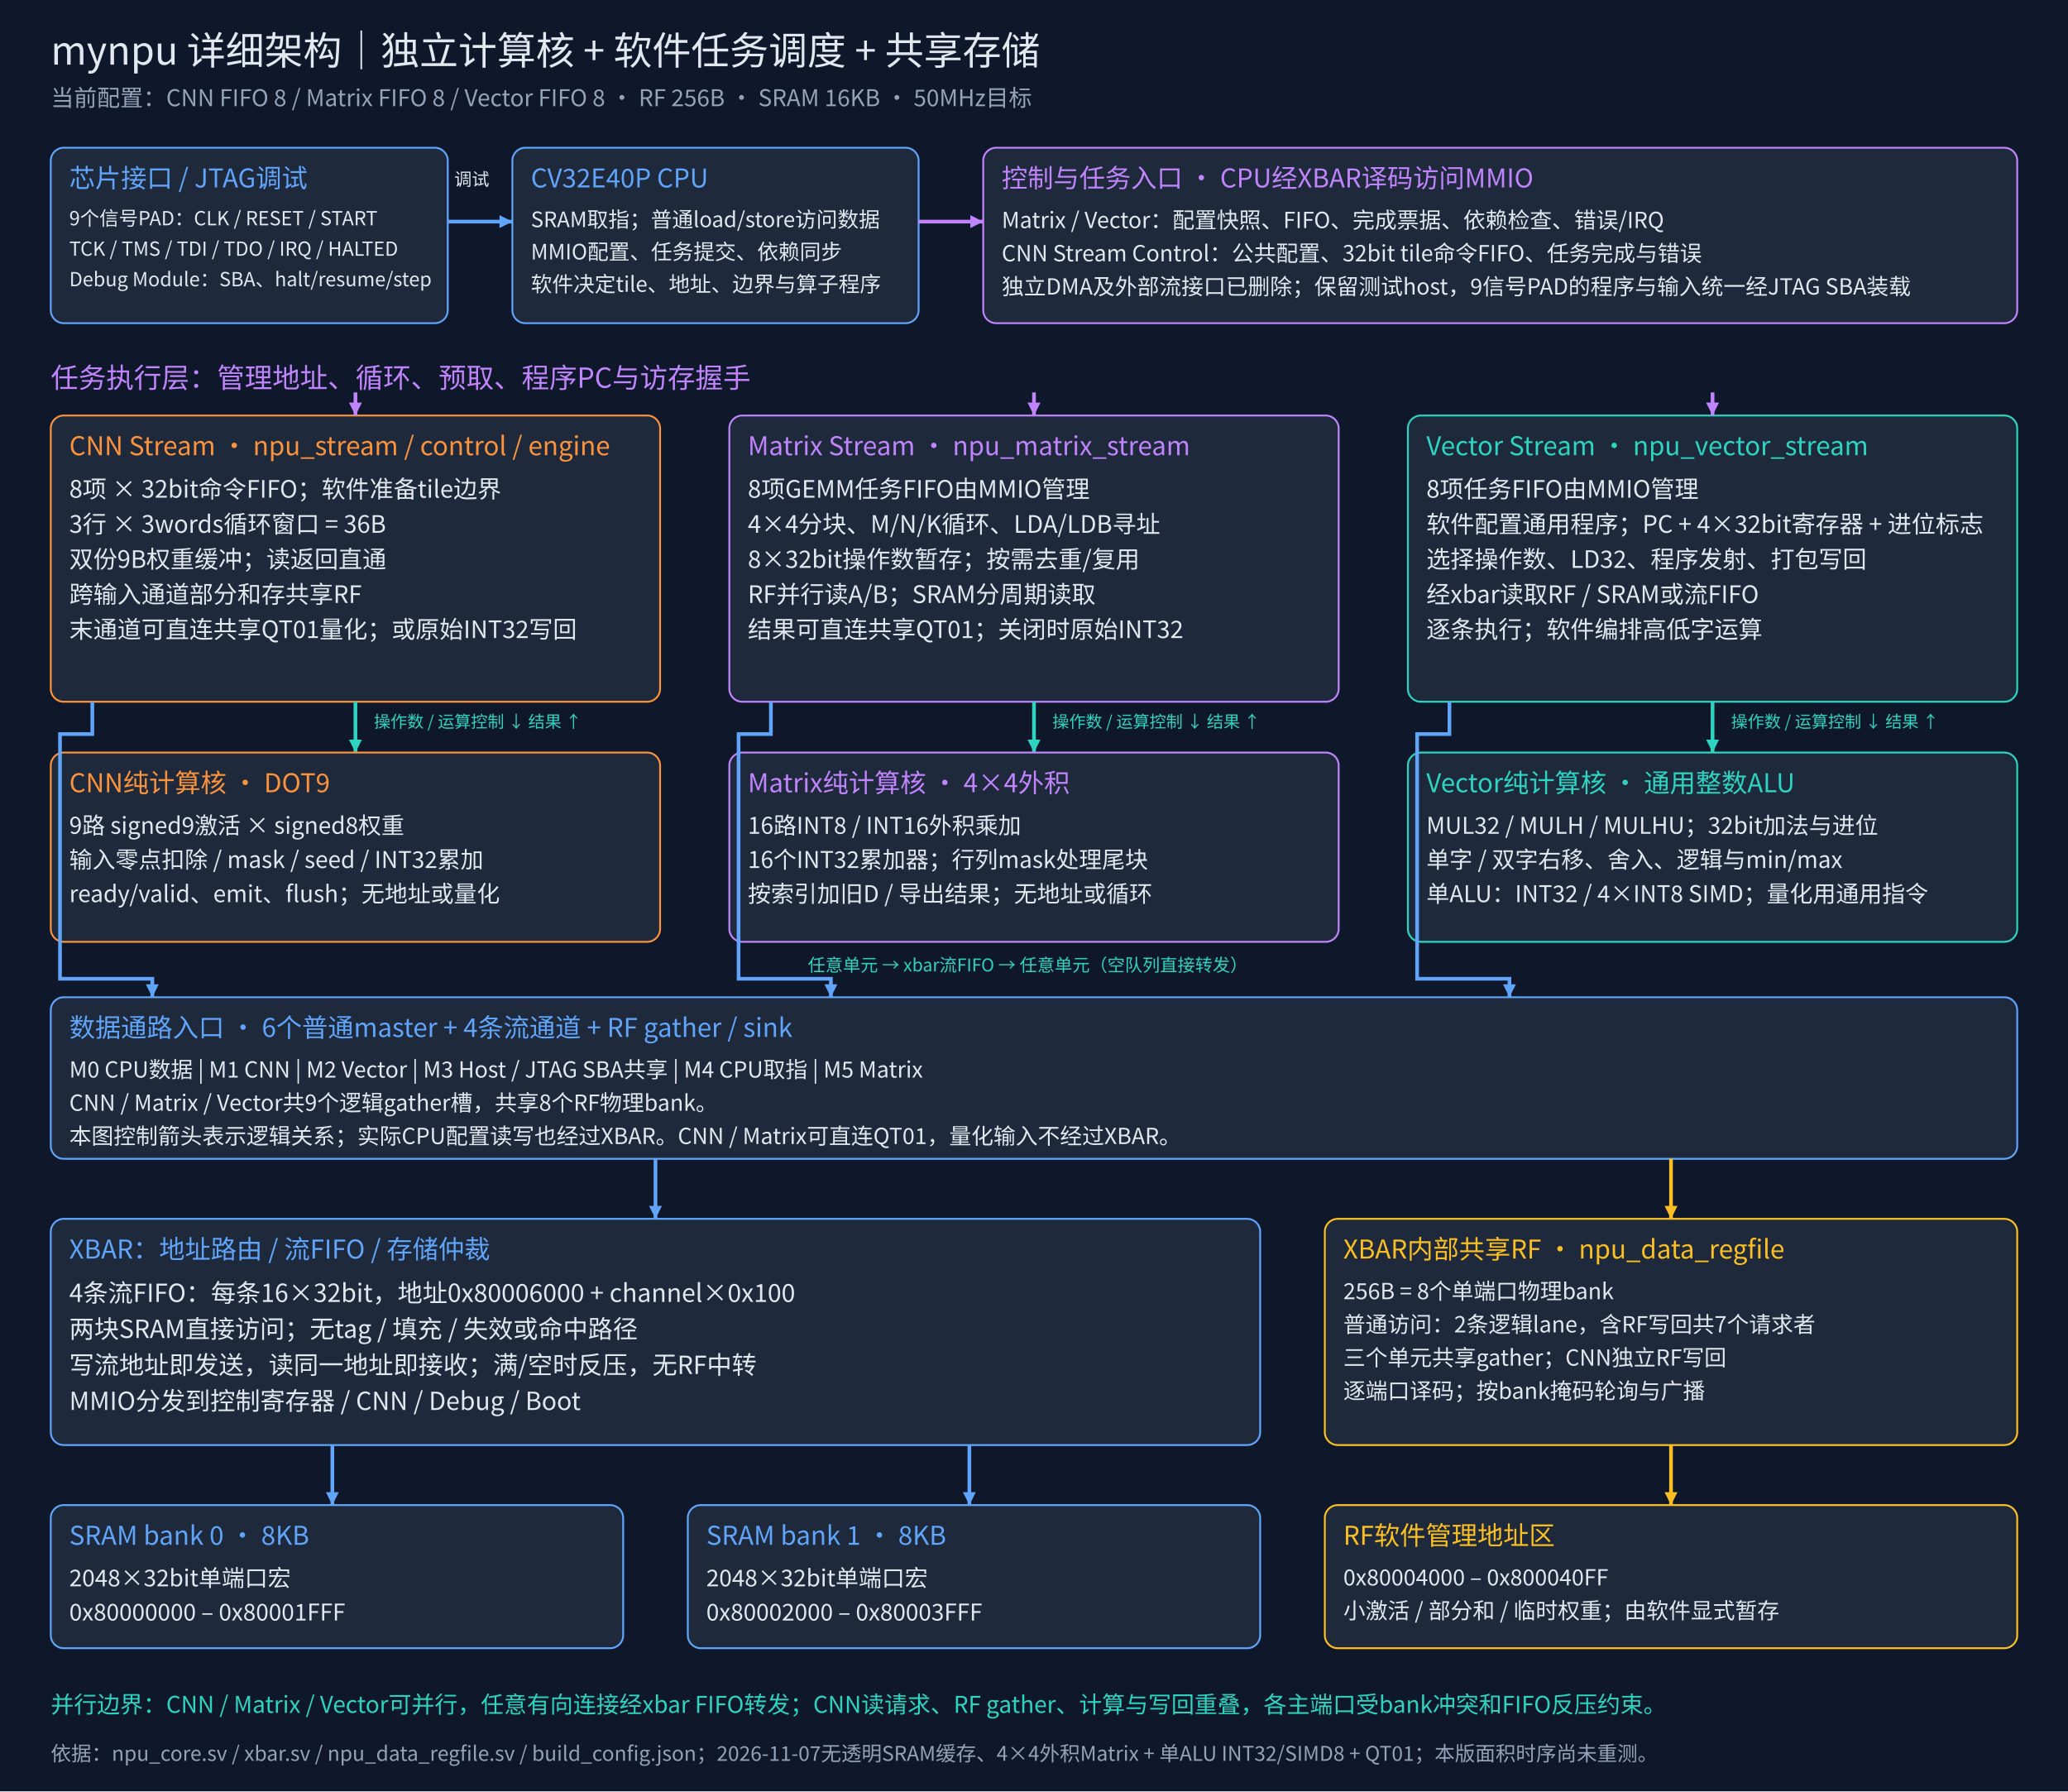
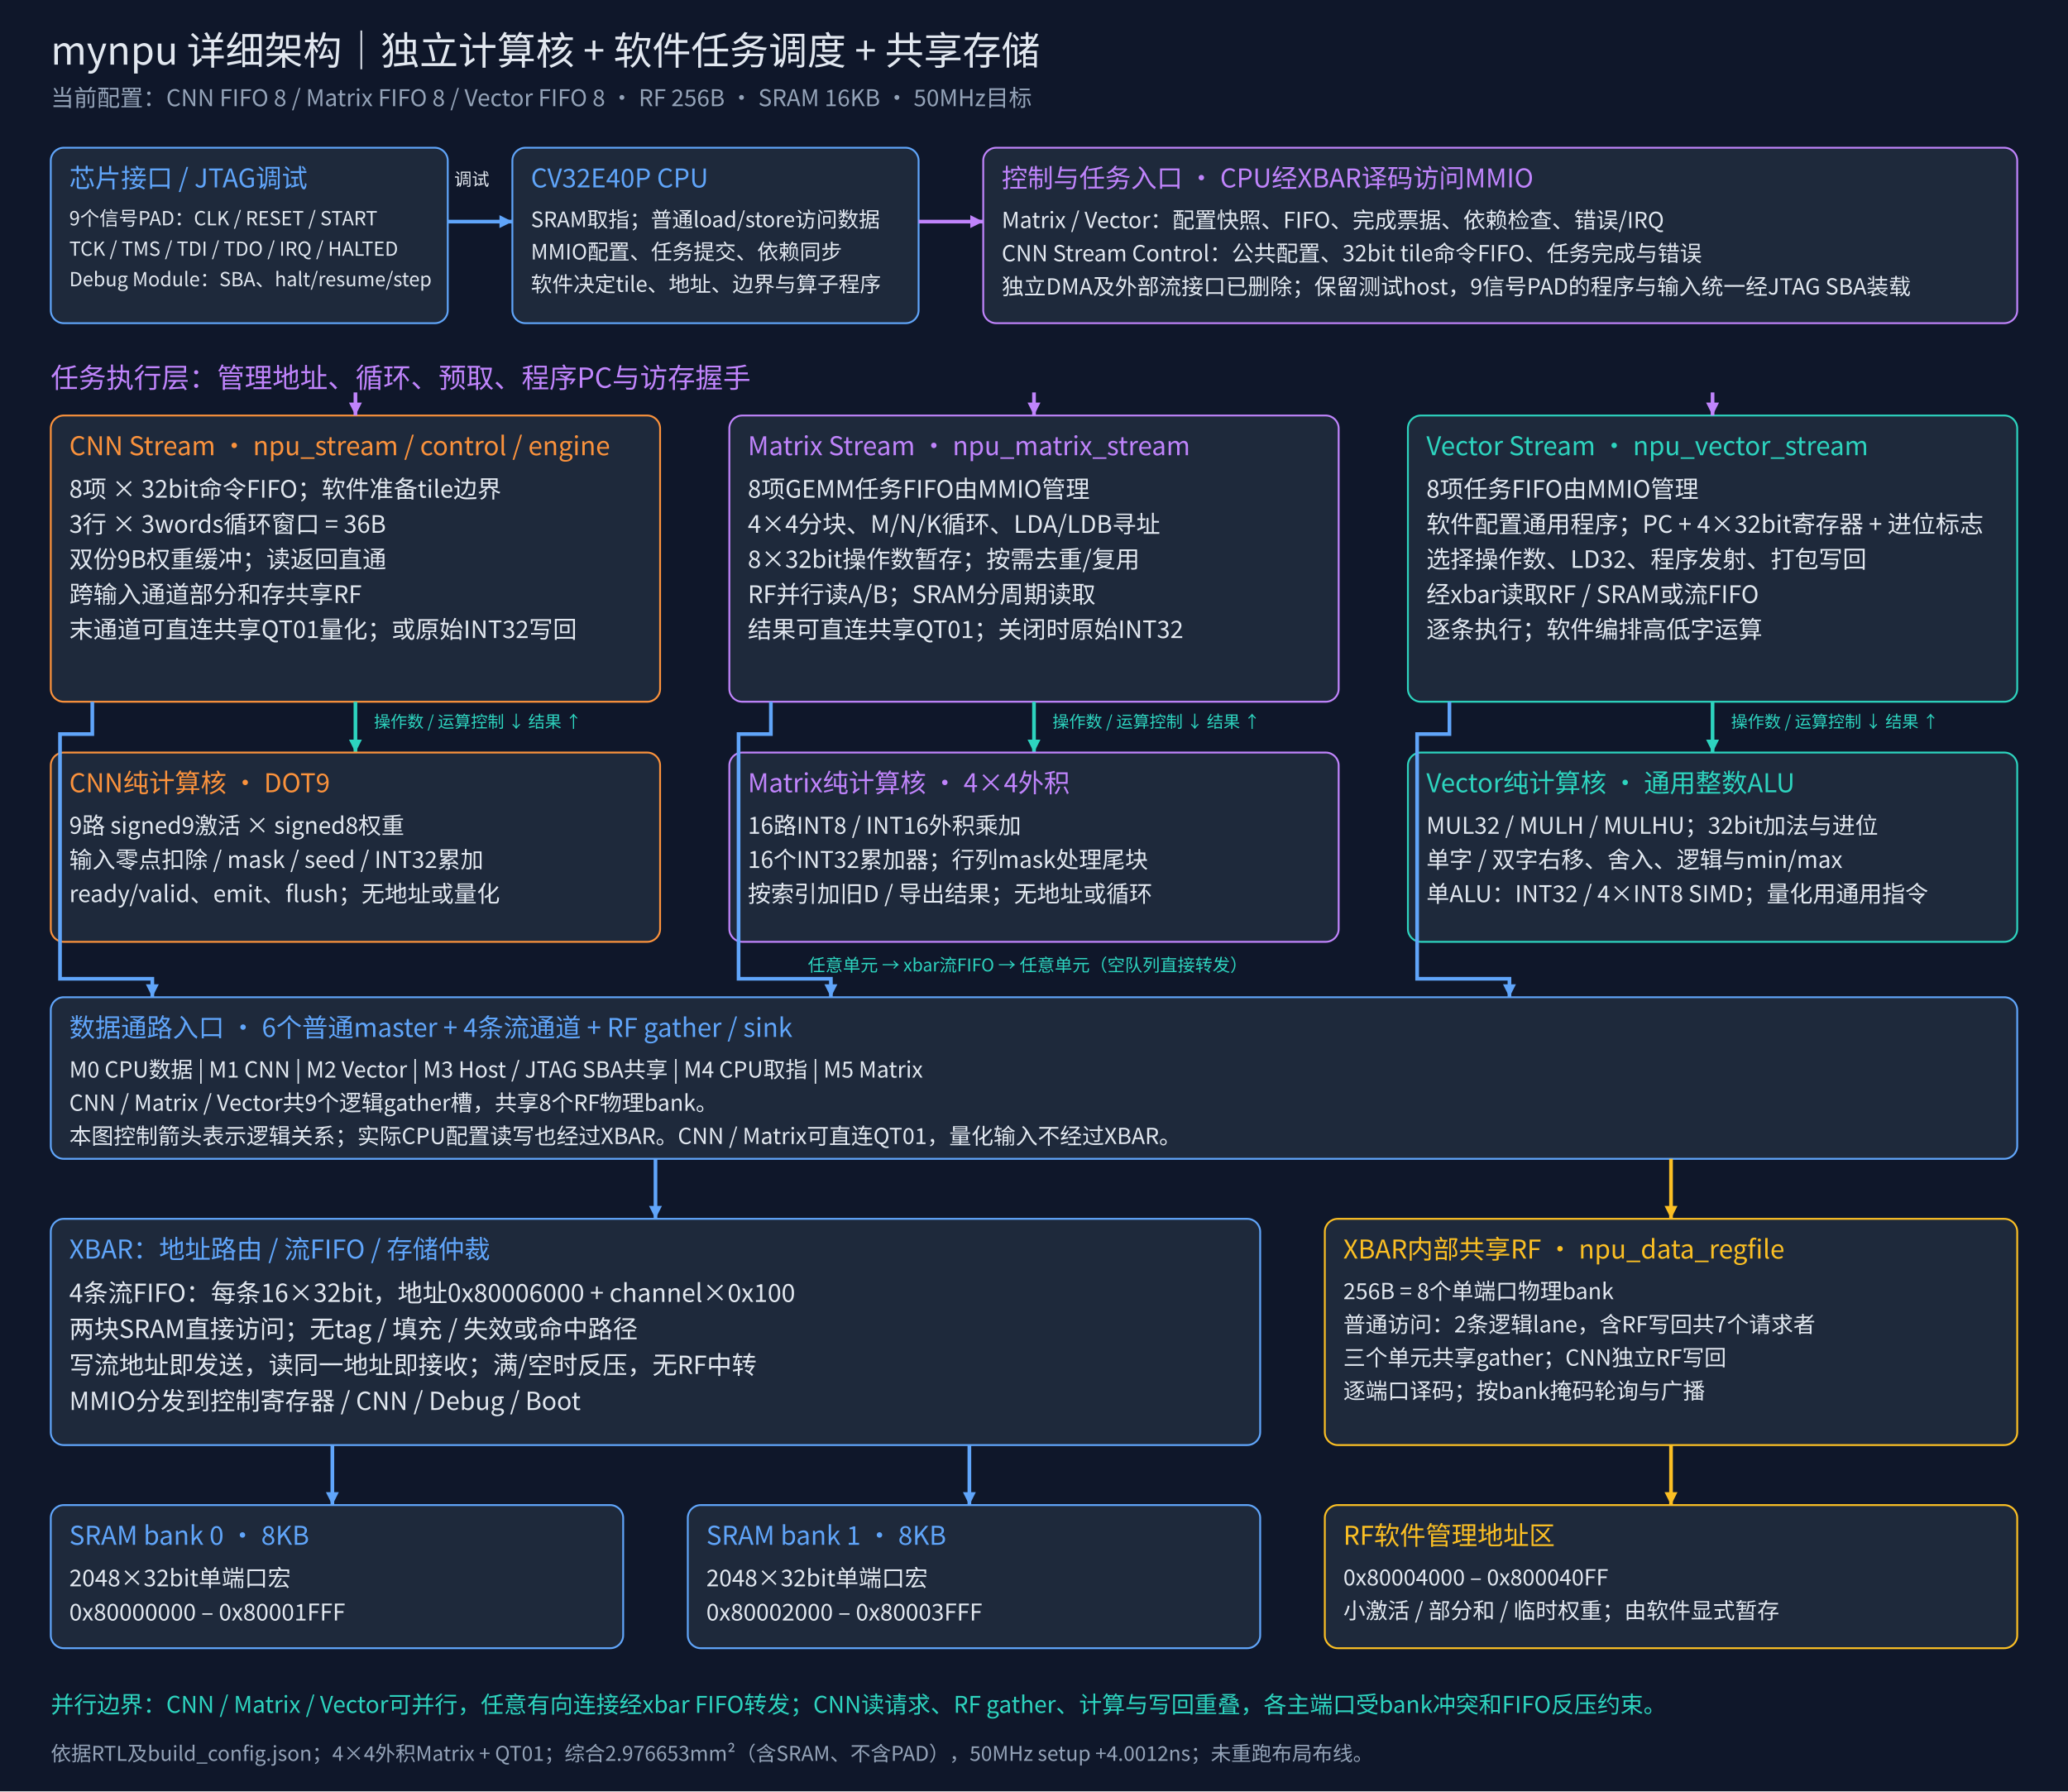
<svg xmlns="http://www.w3.org/2000/svg" width="2240" height="1940" viewBox="0 0 2240 1940">
  <rect width="2240" height="1940" fill="#0f172a" />
  <text x="55" y="70" font-family="Noto Sans CJK SC,sans-serif" font-size="42" fill="#e2e8f0">mynpu 详细架构｜独立计算核 + 软件任务调度 + 共享存储</text>
  <text x="55" y="115" font-family="Noto Sans CJK SC,sans-serif" font-size="25" fill="#94a3b8">当前配置：CNN FIFO 8 / Matrix FIFO 8 / Vector FIFO 8 · RF 256B · SRAM 16KB · 50MHz目标</text>
  <rect x="55" y="160" width="430" height="190" rx="14" fill="#1e293b" stroke="#60a5fa" stroke-width="2" />
  <text x="75" y="203" font-family="Noto Sans CJK SC,sans-serif" font-size="28" fill="#60a5fa">芯片接口 / JTAG调试</text>
  <text x="75" y="244" font-family="Noto Sans CJK SC,sans-serif" font-size="21" fill="#e2e8f0">9个信号PAD：CLK / RESET / START</text>
  <text x="75" y="277" font-family="Noto Sans CJK SC,sans-serif" font-size="21" fill="#e2e8f0">TCK / TMS / TDI / TDO / IRQ / HALTED</text>
  <text x="75" y="310" font-family="Noto Sans CJK SC,sans-serif" font-size="21" fill="#e2e8f0">Debug Module：SBA、halt/resume/step</text>
  <rect x="555" y="160" width="440" height="190" rx="14" fill="#1e293b" stroke="#60a5fa" stroke-width="2" />
  <text x="575" y="203" font-family="Noto Sans CJK SC,sans-serif" font-size="28" fill="#60a5fa">CV32E40P CPU</text>
  <text x="575" y="246" font-family="Noto Sans CJK SC,sans-serif" font-size="23" fill="#e2e8f0">SRAM取指；普通load/store访问数据</text>
  <text x="575" y="281" font-family="Noto Sans CJK SC,sans-serif" font-size="23" fill="#e2e8f0">MMIO配置、任务提交、依赖同步</text>
  <text x="575" y="316" font-family="Noto Sans CJK SC,sans-serif" font-size="23" fill="#e2e8f0">软件决定tile、地址、边界与算子程序</text>
  <rect x="1065" y="160" width="1120" height="190" rx="14" fill="#1e293b" stroke="#c084fc" stroke-width="2" />
  <text x="1085" y="203" font-family="Noto Sans CJK SC,sans-serif" font-size="28" fill="#c084fc">控制与任务入口  ·  CPU经XBAR译码访问MMIO</text>
  <text x="1085" y="247" font-family="Noto Sans CJK SC,sans-serif" font-size="24" fill="#e2e8f0">Matrix / Vector：配置快照、FIFO、完成票据、依赖检查、错误/IRQ</text>
  <text x="1085" y="283" font-family="Noto Sans CJK SC,sans-serif" font-size="24" fill="#e2e8f0">CNN Stream Control：公共配置、32bit tile命令FIFO、任务完成与错误</text>
  <text x="1085" y="319" font-family="Noto Sans CJK SC,sans-serif" font-size="24" fill="#e2e8f0">独立DMA及外部流接口已删除；保留测试host，9信号PAD的程序与输入统一经JTAG SBA装载</text>
  <polyline points="485,240 555,240" fill="none" stroke="#60a5fa" stroke-width="4" />
  <polygon points="555,240 541.0,233.0 541.0,247.0" fill="#60a5fa" />
  <polyline points="995,240 1065,240" fill="none" stroke="#c084fc" stroke-width="4" />
  <polygon points="1065,240 1051.0,233.0 1051.0,247.0" fill="#c084fc" />
  <text x="492" y="201" font-family="Noto Sans CJK SC,sans-serif" font-size="19" fill="#e2e8f0">调试</text>
  <text x="55" y="420" font-family="Noto Sans CJK SC,sans-serif" font-size="30" fill="#c084fc">任务执行层：管理地址、循环、预取、程序PC与访存握手</text>
  <rect x="55" y="450" width="660" height="310" rx="14" fill="#1e293b" stroke="#fb923c" stroke-width="2" />
  <text x="75" y="493" font-family="Noto Sans CJK SC,sans-serif" font-size="28" fill="#fb923c">CNN Stream  ·  npu_stream / control / engine</text>
  <text x="75" y="539" font-family="Noto Sans CJK SC,sans-serif" font-size="26" fill="#e2e8f0">8项 × 32bit命令FIFO；软件准备tile边界</text>
  <text x="75" y="577" font-family="Noto Sans CJK SC,sans-serif" font-size="26" fill="#e2e8f0">3行 × 3words循环窗口 = 36B</text>
  <text x="75" y="615" font-family="Noto Sans CJK SC,sans-serif" font-size="26" fill="#e2e8f0">双份9B权重缓冲；读返回直通</text>
  <text x="75" y="653" font-family="Noto Sans CJK SC,sans-serif" font-size="26" fill="#e2e8f0">跨输入通道部分和存共享RF</text>
  <text x="75" y="691" font-family="Noto Sans CJK SC,sans-serif" font-size="26" fill="#e2e8f0">末通道可直连共享QT01量化；或原始INT32写回</text>
  <rect x="790" y="450" width="660" height="310" rx="14" fill="#1e293b" stroke="#c084fc" stroke-width="2" />
  <text x="810" y="493" font-family="Noto Sans CJK SC,sans-serif" font-size="28" fill="#c084fc">Matrix Stream  ·  npu_matrix_stream</text>
  <text x="810" y="539" font-family="Noto Sans CJK SC,sans-serif" font-size="26" fill="#e2e8f0">8项GEMM任务FIFO由MMIO管理</text>
  <text x="810" y="577" font-family="Noto Sans CJK SC,sans-serif" font-size="26" fill="#e2e8f0">4×4分块、M/N/K循环、LDA/LDB寻址</text>
  <text x="810" y="615" font-family="Noto Sans CJK SC,sans-serif" font-size="26" fill="#e2e8f0">8×32bit操作数暂存；按需去重/复用</text>
  <text x="810" y="653" font-family="Noto Sans CJK SC,sans-serif" font-size="26" fill="#e2e8f0">RF并行读A/B；SRAM分周期读取</text>
  <text x="810" y="691" font-family="Noto Sans CJK SC,sans-serif" font-size="26" fill="#e2e8f0">结果可直连共享QT01；关闭时原始INT32</text>
  <rect x="1525" y="450" width="660" height="310" rx="14" fill="#1e293b" stroke="#2dd4bf" stroke-width="2" />
  <text x="1545" y="493" font-family="Noto Sans CJK SC,sans-serif" font-size="28" fill="#2dd4bf">Vector Stream  ·  npu_vector_stream</text>
  <text x="1545" y="539" font-family="Noto Sans CJK SC,sans-serif" font-size="26" fill="#e2e8f0">8项任务FIFO由MMIO管理</text>
  <text x="1545" y="577" font-family="Noto Sans CJK SC,sans-serif" font-size="26" fill="#e2e8f0">软件配置通用程序；PC + 4×32bit寄存器 + 进位标志</text>
  <text x="1545" y="615" font-family="Noto Sans CJK SC,sans-serif" font-size="26" fill="#e2e8f0">选择操作数、LD32、程序发射、打包写回</text>
  <text x="1545" y="653" font-family="Noto Sans CJK SC,sans-serif" font-size="26" fill="#e2e8f0">经xbar读取RF / SRAM或流FIFO</text>
  <text x="1545" y="691" font-family="Noto Sans CJK SC,sans-serif" font-size="26" fill="#e2e8f0">逐条执行；软件编排高低字运算</text>
  <polyline points="385,425 385,450" fill="none" stroke="#c084fc" stroke-width="4" />
  <polygon points="385,450 392.0,436.0 378.0,436.0" fill="#c084fc" />
  <polyline points="1120,425 1120,450" fill="none" stroke="#c084fc" stroke-width="4" />
  <polygon points="1120,450 1127.0,436.0 1113.0,436.0" fill="#c084fc" />
  <polyline points="1855,425 1855,450" fill="none" stroke="#c084fc" stroke-width="4" />
  <polygon points="1855,450 1862.0,436.0 1848.0,436.0" fill="#c084fc" />
  <polyline points="385,760 385,815" fill="none" stroke="#2dd4bf" stroke-width="4" />
  <polygon points="385,815 392.0,801.0 378.0,801.0" fill="#2dd4bf" />
  <text x="405" y="788" font-family="Noto Sans CJK SC,sans-serif" font-size="18" fill="#2dd4bf">操作数 / 运算控制 ↓  结果 ↑</text>
  <polyline points="1120,760 1120,815" fill="none" stroke="#2dd4bf" stroke-width="4" />
  <polygon points="1120,815 1127.0,801.0 1113.0,801.0" fill="#2dd4bf" />
  <text x="1140" y="788" font-family="Noto Sans CJK SC,sans-serif" font-size="18" fill="#2dd4bf">操作数 / 运算控制 ↓  结果 ↑</text>
  <polyline points="1855,760 1855,815" fill="none" stroke="#2dd4bf" stroke-width="4" />
  <polygon points="1855,815 1862.0,801.0 1848.0,801.0" fill="#2dd4bf" />
  <text x="1875" y="788" font-family="Noto Sans CJK SC,sans-serif" font-size="18" fill="#2dd4bf">操作数 / 运算控制 ↓  结果 ↑</text>
  <rect x="55" y="815" width="660" height="205" rx="14" fill="#1e293b" stroke="#fb923c" stroke-width="2" />
  <text x="75" y="858" font-family="Noto Sans CJK SC,sans-serif" font-size="28" fill="#fb923c">CNN纯计算核  ·  DOT9</text>
  <text x="75" y="903" font-family="Noto Sans CJK SC,sans-serif" font-size="25" fill="#e2e8f0">9路 signed9激活 × signed8权重</text>
  <text x="75" y="940" font-family="Noto Sans CJK SC,sans-serif" font-size="25" fill="#e2e8f0">输入零点扣除 / mask / seed / INT32累加</text>
  <text x="75" y="977" font-family="Noto Sans CJK SC,sans-serif" font-size="25" fill="#e2e8f0">ready/valid、emit、flush；无地址或量化</text>
  <rect x="790" y="815" width="660" height="205" rx="14" fill="#1e293b" stroke="#c084fc" stroke-width="2" />
  <text x="810" y="858" font-family="Noto Sans CJK SC,sans-serif" font-size="28" fill="#c084fc">Matrix纯计算核  ·  4×4外积</text>
  <text x="810" y="903" font-family="Noto Sans CJK SC,sans-serif" font-size="25" fill="#e2e8f0">16路INT8 / INT16外积乘加</text>
  <text x="810" y="940" font-family="Noto Sans CJK SC,sans-serif" font-size="25" fill="#e2e8f0">16个INT32累加器；行列mask处理尾块</text>
  <text x="810" y="977" font-family="Noto Sans CJK SC,sans-serif" font-size="25" fill="#e2e8f0">按索引加旧D / 导出结果；无地址或循环</text>
  <rect x="1525" y="815" width="660" height="205" rx="14" fill="#1e293b" stroke="#2dd4bf" stroke-width="2" />
  <text x="1545" y="858" font-family="Noto Sans CJK SC,sans-serif" font-size="28" fill="#2dd4bf">Vector纯计算核  ·  通用整数ALU</text>
  <text x="1545" y="903" font-family="Noto Sans CJK SC,sans-serif" font-size="25" fill="#e2e8f0">MUL32 / MULH / MULHU；32bit加法与进位</text>
  <text x="1545" y="940" font-family="Noto Sans CJK SC,sans-serif" font-size="25" fill="#e2e8f0">单字 / 双字右移、舍入、逻辑与min/max</text>
  <text x="1545" y="977" font-family="Noto Sans CJK SC,sans-serif" font-size="25" fill="#e2e8f0">单ALU：INT32 / 4×INT8 SIMD；量化用通用指令</text>
  <text x="875" y="1052" font-family="Noto Sans CJK SC,sans-serif" font-size="19" fill="#2dd4bf">任意单元 → xbar流FIFO → 任意单元（空队列直接转发）</text>
  <rect x="55" y="1080" width="2130" height="175" rx="14" fill="#1e293b" stroke="#60a5fa" stroke-width="2" />
  <text x="75" y="1123" font-family="Noto Sans CJK SC,sans-serif" font-size="28" fill="#60a5fa">数据通路入口  ·  6个普通master + 4条流通道 + RF gather / sink</text>
  <text x="75" y="1167" font-family="Noto Sans CJK SC,sans-serif" font-size="24" fill="#e2e8f0">M0 CPU数据  |  M1 CNN  |  M2 Vector  |  M3 Host / JTAG SBA共享  |  M4 CPU取指  |  M5 Matrix</text>
  <text x="75" y="1203" font-family="Noto Sans CJK SC,sans-serif" font-size="24" fill="#e2e8f0">CNN / Matrix / Vector共9个逻辑gather槽，共享8个RF物理bank。</text>
  <text x="75" y="1239" font-family="Noto Sans CJK SC,sans-serif" font-size="24" fill="#e2e8f0">本图控制箭头表示逻辑关系；实际CPU配置读写也经过XBAR。CNN / Matrix可直连QT01，量化输入不经过XBAR。</text>
  <polyline points="100,760 100,795 65,795 65,1060 165,1060 165,1080" fill="none" stroke="#60a5fa" stroke-width="4" />
  <polygon points="165,1080 172.0,1066.0 158.0,1066.0" fill="#60a5fa" />
  <polyline points="835,760 835,795 800,795 800,1060 900,1060 900,1080" fill="none" stroke="#60a5fa" stroke-width="4" />
  <polygon points="900,1080 907.0,1066.0 893.0,1066.0" fill="#60a5fa" />
  <polyline points="1570,760 1570,795 1535,795 1535,1060 1635,1060 1635,1080" fill="none" stroke="#60a5fa" stroke-width="4" />
  <polygon points="1635,1080 1642.0,1066.0 1628.0,1066.0" fill="#60a5fa" />
  <rect x="55" y="1320" width="1310" height="245" rx="14" fill="#1e293b" stroke="#60a5fa" stroke-width="2" />
  <text x="75" y="1363" font-family="Noto Sans CJK SC,sans-serif" font-size="28" fill="#60a5fa">XBAR：地址路由 / 流FIFO / 存储仲裁</text>
  <text x="75" y="1410" font-family="Noto Sans CJK SC,sans-serif" font-size="27" fill="#e2e8f0">4条流FIFO：每条16×32bit，地址0x80006000 + channel×0x100</text>
  <text x="75" y="1449" font-family="Noto Sans CJK SC,sans-serif" font-size="27" fill="#e2e8f0">两块SRAM直接访问；无tag / 填充 / 失效或命中路径</text>
  <text x="75" y="1488" font-family="Noto Sans CJK SC,sans-serif" font-size="27" fill="#e2e8f0">写流地址即发送，读同一地址即接收；满/空时反压，无RF中转</text>
  <text x="75" y="1527" font-family="Noto Sans CJK SC,sans-serif" font-size="27" fill="#e2e8f0">MMIO分发到控制寄存器 / CNN / Debug / Boot</text>
  <rect x="1435" y="1320" width="750" height="245" rx="14" fill="#1e293b" stroke="#fbbf24" stroke-width="2" />
  <text x="1455" y="1363" font-family="Noto Sans CJK SC,sans-serif" font-size="28" fill="#fbbf24">XBAR内部共享RF  ·  npu_data_regfile</text>
  <text x="1455" y="1407" font-family="Noto Sans CJK SC,sans-serif" font-size="24" fill="#e2e8f0">256B = 8个单端口物理bank</text>
  <text x="1455" y="1443" font-family="Noto Sans CJK SC,sans-serif" font-size="24" fill="#e2e8f0">普通访问：2条逻辑lane，含RF写回共7个请求者</text>
  <text x="1455" y="1479" font-family="Noto Sans CJK SC,sans-serif" font-size="24" fill="#e2e8f0">三个单元共享gather；CNN独立RF写回</text>
  <text x="1455" y="1515" font-family="Noto Sans CJK SC,sans-serif" font-size="24" fill="#e2e8f0">逐端口译码；按bank掩码轮询与广播</text>
  <polyline points="710,1255 710,1320" fill="none" stroke="#60a5fa" stroke-width="4" />
  <polygon points="710,1320 717.0,1306.0 703.0,1306.0" fill="#60a5fa" />
  <polyline points="1810,1255 1810,1320" fill="none" stroke="#fbbf24" stroke-width="4" />
  <polygon points="1810,1320 1817.0,1306.0 1803.0,1306.0" fill="#fbbf24" />
  <rect x="55" y="1630" width="620" height="155" rx="14" fill="#1e293b" stroke="#60a5fa" stroke-width="2" />
  <text x="75" y="1673" font-family="Noto Sans CJK SC,sans-serif" font-size="28" fill="#60a5fa">SRAM bank 0  ·  8KB</text>
  <text x="75" y="1718" font-family="Noto Sans CJK SC,sans-serif" font-size="25" fill="#e2e8f0">2048×32bit单端口宏</text>
  <text x="75" y="1755" font-family="Noto Sans CJK SC,sans-serif" font-size="25" fill="#e2e8f0">0x80000000 – 0x80001FFF</text>
  <rect x="745" y="1630" width="620" height="155" rx="14" fill="#1e293b" stroke="#60a5fa" stroke-width="2" />
  <text x="765" y="1673" font-family="Noto Sans CJK SC,sans-serif" font-size="28" fill="#60a5fa">SRAM bank 1  ·  8KB</text>
  <text x="765" y="1718" font-family="Noto Sans CJK SC,sans-serif" font-size="25" fill="#e2e8f0">2048×32bit单端口宏</text>
  <text x="765" y="1755" font-family="Noto Sans CJK SC,sans-serif" font-size="25" fill="#e2e8f0">0x80002000 – 0x80003FFF</text>
  <polyline points="360,1565 360,1630" fill="none" stroke="#60a5fa" stroke-width="4" />
  <polygon points="360,1630 367.0,1616.0 353.0,1616.0" fill="#60a5fa" />
  <polyline points="1050,1565 1050,1630" fill="none" stroke="#60a5fa" stroke-width="4" />
  <polygon points="1050,1630 1057.0,1616.0 1043.0,1616.0" fill="#60a5fa" />
  <rect x="1435" y="1630" width="750" height="155" rx="14" fill="#1e293b" stroke="#fbbf24" stroke-width="2" />
  <text x="1455" y="1673" font-family="Noto Sans CJK SC,sans-serif" font-size="28" fill="#fbbf24">RF软件管理地址区</text>
  <text x="1455" y="1717" font-family="Noto Sans CJK SC,sans-serif" font-size="24" fill="#e2e8f0">0x80004000 – 0x800040FF</text>
  <text x="1455" y="1753" font-family="Noto Sans CJK SC,sans-serif" font-size="24" fill="#e2e8f0">小激活 / 部分和 / 临时权重；由软件显式暂存</text>
  <polyline points="1810,1565 1810,1630" fill="none" stroke="#fbbf24" stroke-width="4" />
  <polygon points="1810,1630 1817.0,1616.0 1803.0,1616.0" fill="#fbbf24" />
  <text x="55" y="1855" font-family="Noto Sans CJK SC,sans-serif" font-size="25" fill="#2dd4bf">并行边界：CNN / Matrix / Vector可并行，任意有向连接经xbar FIFO转发；CNN读请求、RF gather、计算与写回重叠，各主端口受bank冲突和FIFO反压约束。</text>
-   <text x="55" y="1907" font-family="Noto Sans CJK SC,sans-serif" font-size="22" fill="#94a3b8">依据：npu_core.sv / xbar.sv / npu_data_regfile.sv / build_config.json；2026-11-07无透明SRAM缓存、4×4外积Matrix + 单ALU INT32/SIMD8 + QT01；本版面积时序尚未重测。</text>
+   <text x="55" y="1907" font-family="Noto Sans CJK SC,sans-serif" font-size="22" fill="#94a3b8">依据RTL及build_config.json；4×4外积Matrix + QT01；综合2.976653mm²（含SRAM、不含PAD），50MHz setup +4.0012ns；未重跑布局布线。</text>
</svg>
